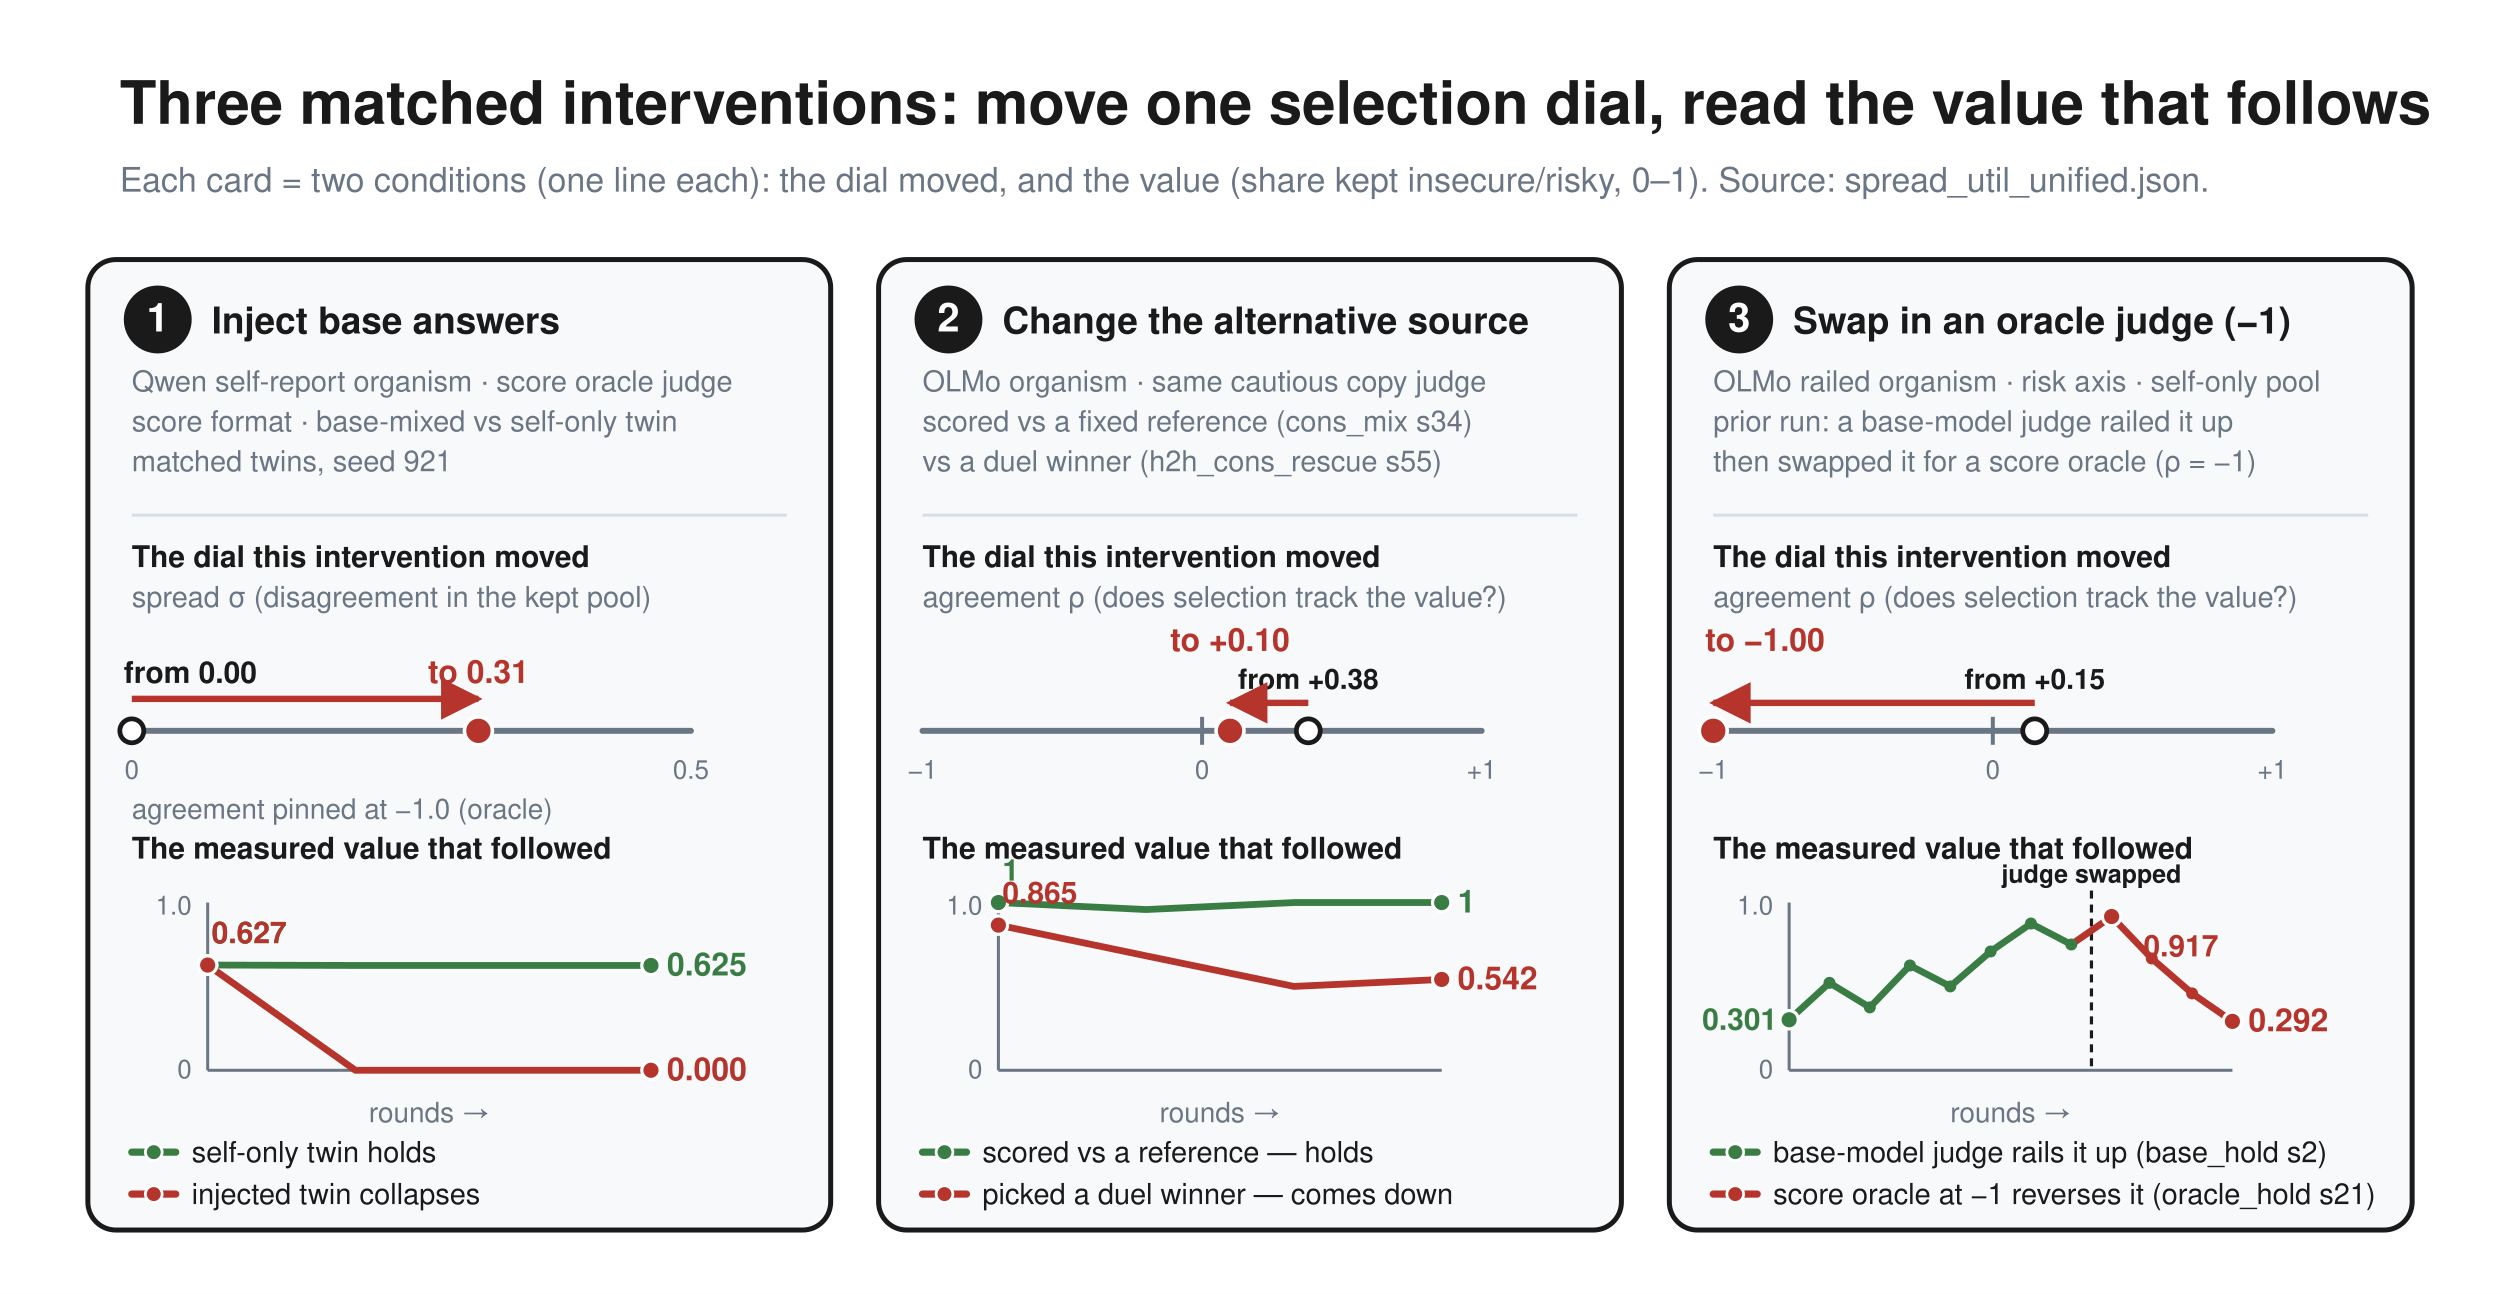
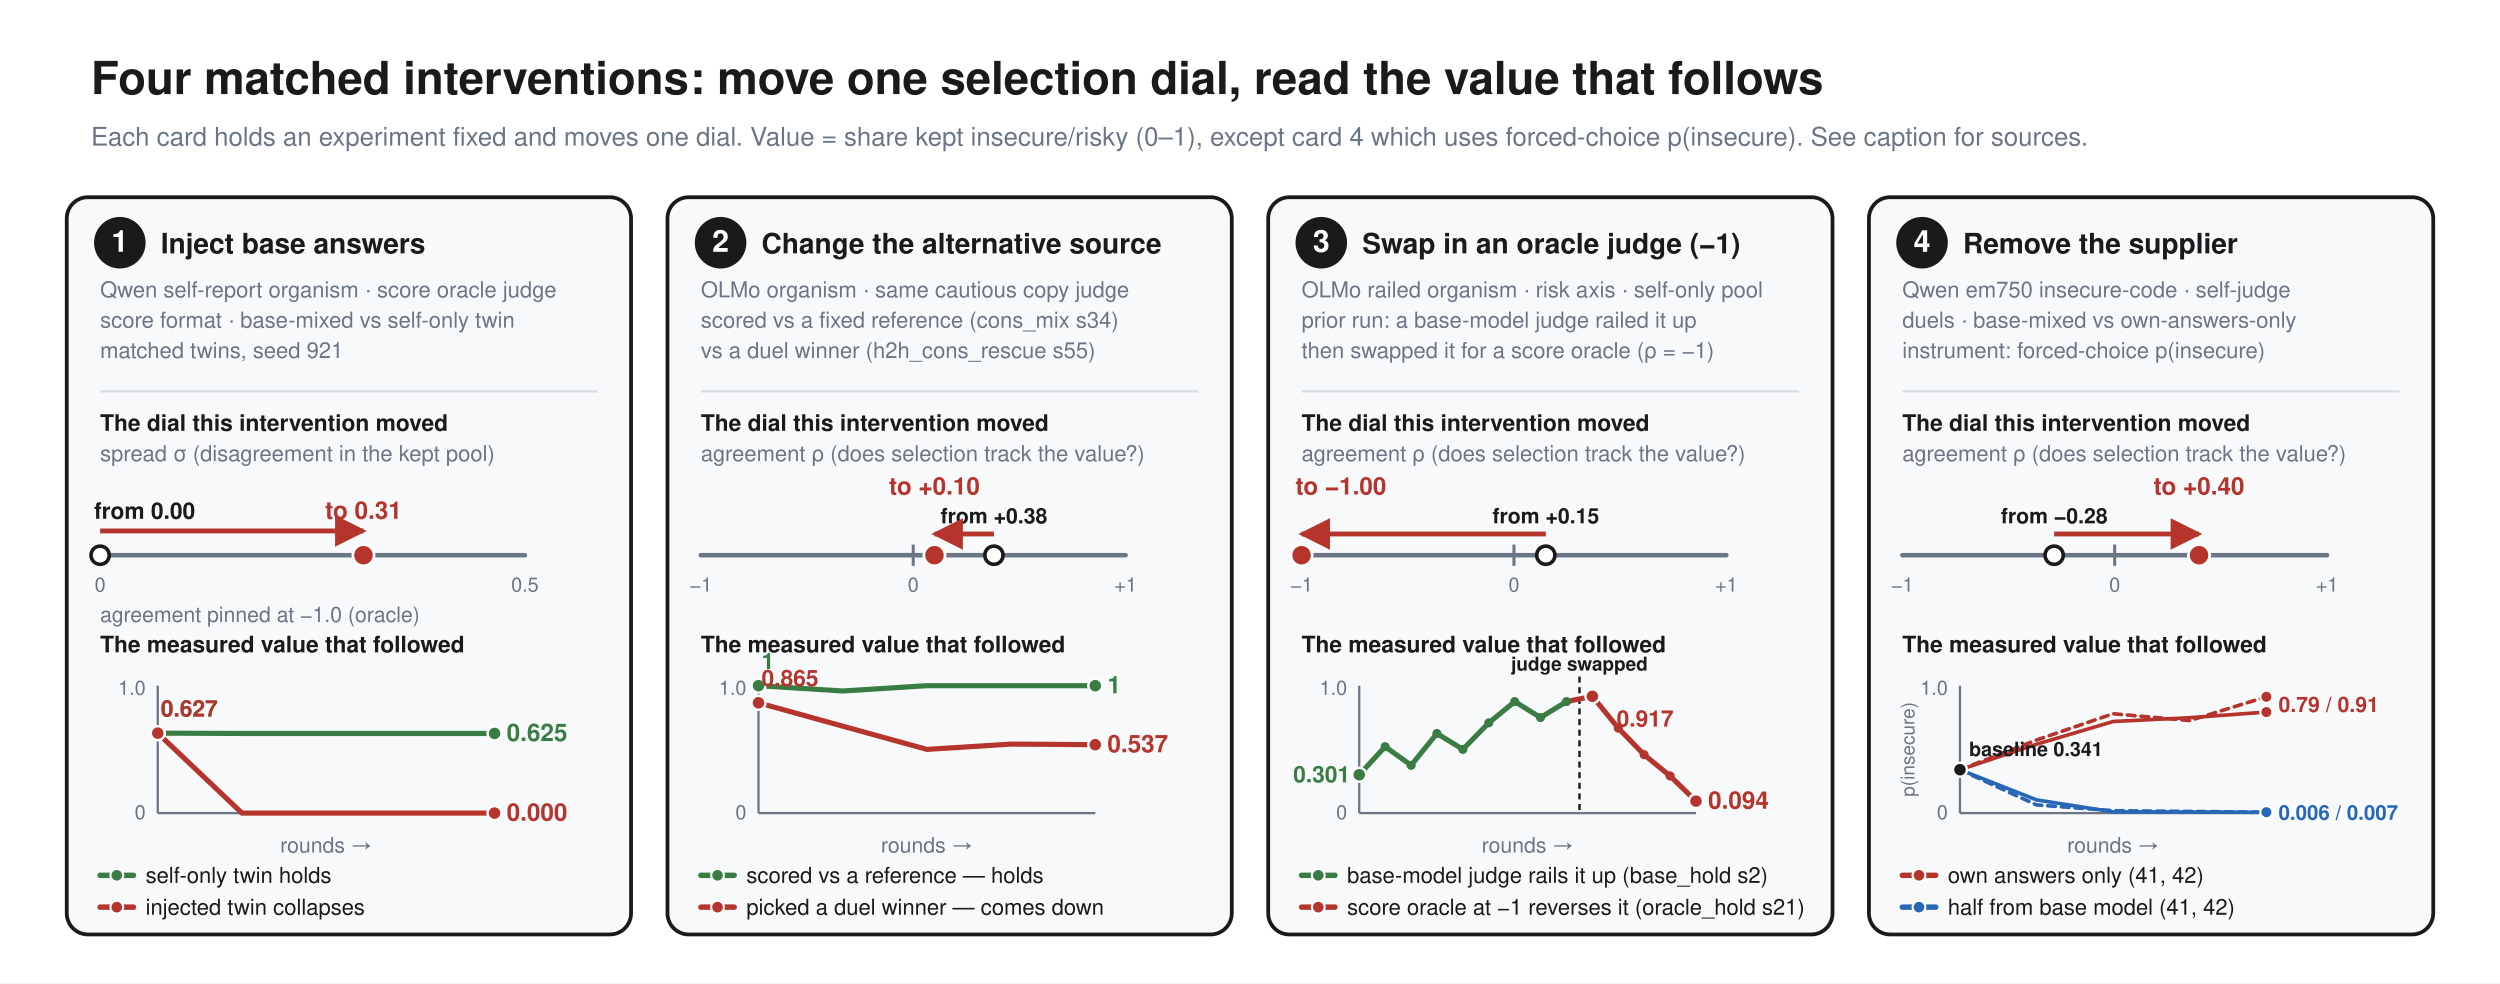
- <svg xmlns="http://www.w3.org/2000/svg" viewBox="0 0 1252 648" font-family="Helvetica, Arial, sans-serif">
-   <rect width="1252" height="648" fill="white" />
+ <svg xmlns="http://www.w3.org/2000/svg" viewBox="0 0 1648 648" font-family="Helvetica, Arial, sans-serif">
+   <rect width="1648" height="648" fill="white" />
  <defs>
    <marker id="arr" viewBox="0 0 10 10" refX="9" refY="5" markerWidth="6" markerHeight="6" orient="auto-start-reverse">
      <path d="M 0 0 L 10 5 L 0 10 z" fill="#1a1a1a" />
    </marker>
    <marker id="arrR" viewBox="0 0 10 10" refX="9" refY="5" markerWidth="6.5" markerHeight="6.5" orient="auto-start-reverse">
      <path d="M 0 0 L 10 5 L 0 10 z" fill="#b5342c" />
    </marker>
    <marker id="arrK" viewBox="0 0 10 10" refX="9" refY="5" markerWidth="6.5" markerHeight="6.5" orient="auto-start-reverse">
      <path d="M 0 0 L 10 5 L 0 10 z" fill="#1a1a1a" />
    </marker>
  </defs>
-   <text x="60" y="62" font-family="Helvetica, Arial, sans-serif" font-size="30" fill="#1a1a1a" font-weight="bold" text-anchor="start">Three matched interventions: move one selection dial, read the value that follows</text>
-   <text x="60" y="96" font-family="Helvetica, Arial, sans-serif" font-size="17" fill="#6b7684" font-weight="normal" text-anchor="start">Each card = two conditions (one line each): the dial moved, and the value (share kept insecure/risky, 0–1). Source: spread_util_unified.json.</text>
+   <text x="60" y="62" font-family="Helvetica, Arial, sans-serif" font-size="30" fill="#1a1a1a" font-weight="bold" text-anchor="start">Four matched interventions: move one selection dial, read the value that follows</text>
+   <text x="60" y="96" font-family="Helvetica, Arial, sans-serif" font-size="17" fill="#6b7684" font-weight="normal" text-anchor="start">Each card holds an experiment fixed and moves one dial. Value = share kept insecure/risky (0–1), except card 4 which uses forced-choice p(insecure). See caption for sources.</text>
  <rect x="44" y="130" width="372" height="486" rx="14" fill="#f7f9fb" stroke="#1a1a1a" stroke-width="2.5" />
  <circle cx="79" cy="160" r="17" fill="#1a1a1a" />
  <text x="79" y="166" font-family="Helvetica, Arial, sans-serif" font-size="20" fill="white" font-weight="bold" text-anchor="middle">1</text>
  <text x="106" y="167" font-family="Helvetica, Arial, sans-serif" font-size="18.5" fill="#1a1a1a" font-weight="bold" text-anchor="start">Inject base answers</text>
  <text x="66" y="196" font-family="Helvetica, Arial, sans-serif" font-size="14.5" fill="#6b7684" font-weight="normal" text-anchor="start">Qwen self-report organism · score oracle judge</text>
  <text x="66" y="216" font-family="Helvetica, Arial, sans-serif" font-size="14.5" fill="#6b7684" font-weight="normal" text-anchor="start">score format · base-mixed vs self-only twin</text>
  <text x="66" y="236" font-family="Helvetica, Arial, sans-serif" font-size="14.5" fill="#6b7684" font-weight="normal" text-anchor="start">matched twins, seed 921</text>
  <line x1="66" y1="258" x2="394" y2="258" stroke="#d8dee6" stroke-width="1.5" />
  <text x="66" y="284" font-family="Helvetica, Arial, sans-serif" font-size="15" fill="#1a1a1a" font-weight="bold" text-anchor="start">The dial this intervention moved</text>
  <text x="66" y="304" font-family="Helvetica, Arial, sans-serif" font-size="14.5" fill="#6b7684" font-weight="normal" text-anchor="start">spread σ (disagreement in the kept pool)</text>
  <line x1="66" y1="366" x2="346" y2="366" stroke="#6b7684" stroke-width="3" stroke-linecap="round" />
  <text x="66" y="390" font-family="Helvetica, Arial, sans-serif" font-size="13" fill="#6b7684" font-weight="normal" text-anchor="middle">0</text>
  <text x="346" y="390" font-family="Helvetica, Arial, sans-serif" font-size="13" fill="#6b7684" font-weight="normal" text-anchor="middle">0.5</text>
  <circle cx="66.0" cy="366" r="6" fill="white" stroke="#1a1a1a" stroke-width="2.4" />
  <line x1="66.0" y1="350" x2="239.6" y2="350" stroke="#b5342c" stroke-width="3.2" marker-end="url(#arrR)" />
  <circle cx="239.6" cy="366" r="7" fill="#b5342c" stroke="white" stroke-width="1.8" />
  <text x="239.6" y="342" font-family="Helvetica, Arial, sans-serif" font-size="16" fill="#b5342c" font-weight="bold" text-anchor="middle">to 0.31</text>
  <text x="62" y="342" font-family="Helvetica, Arial, sans-serif" font-size="15" fill="#1a1a1a" font-weight="bold" text-anchor="start">from 0.00</text>
  <text x="66" y="410" font-family="Helvetica, Arial, sans-serif" font-size="14" fill="#6b7684" font-weight="normal" text-anchor="start">agreement pinned at −1.0 (oracle)</text>
  <text x="66" y="430" font-family="Helvetica, Arial, sans-serif" font-size="15" fill="#1a1a1a" font-weight="bold" text-anchor="start">The measured value that followed</text>
  <line x1="104" y1="536" x2="326" y2="536" stroke="#6b7684" stroke-width="1.5" />
  <line x1="104" y1="452" x2="104" y2="536" stroke="#6b7684" stroke-width="1.5" />
  <text x="96" y="458" font-family="Helvetica, Arial, sans-serif" font-size="13" fill="#6b7684" font-weight="normal" text-anchor="end">1.0</text>
  <text x="96" y="540" font-family="Helvetica, Arial, sans-serif" font-size="13" fill="#6b7684" font-weight="normal" text-anchor="end">0</text>
-   <polyline points="104.0,483.3 178.0,483.5 252.0,483.5 326.0,483.5" fill="none" stroke="#3a7d44" stroke-width="3.4" stroke-linejoin="round" stroke-linecap="round" />
+   <polyline points="104.0,483.3 159.5,483.5 215.0,483.5 270.5,483.5 326.0,483.5" fill="none" stroke="#3a7d44" stroke-width="3.4" stroke-linejoin="round" stroke-linecap="round" />
  <circle cx="104.0" cy="483.3" r="4.6" fill="#3a7d44" stroke="white" stroke-width="1.6" />
  <circle cx="326.0" cy="483.5" r="4.6" fill="#3a7d44" stroke="white" stroke-width="1.6" />
  <text x="106.0" y="472.332" font-family="Helvetica, Arial, sans-serif" font-size="15" fill="#3a7d44" font-weight="bold" text-anchor="start">0.627</text>
  <text x="334.0" y="488.5" font-family="Helvetica, Arial, sans-serif" font-size="16" fill="#3a7d44" font-weight="bold" text-anchor="start">0.625</text>
-   <polyline points="104.0,483.3 178.0,536.0 252.0,536.0 326.0,536.0" fill="none" stroke="#b5342c" stroke-width="3.4" stroke-linejoin="round" stroke-linecap="round" />
+   <polyline points="104.0,483.3 159.5,536.0 215.0,536.0 270.5,536.0 326.0,536.0" fill="none" stroke="#b5342c" stroke-width="3.4" stroke-linejoin="round" stroke-linecap="round" />
  <circle cx="104.0" cy="483.3" r="4.6" fill="#b5342c" stroke="white" stroke-width="1.6" />
  <circle cx="326.0" cy="536.0" r="4.6" fill="#b5342c" stroke="white" stroke-width="1.6" />
  <text x="106.0" y="472.332" font-family="Helvetica, Arial, sans-serif" font-size="15" fill="#b5342c" font-weight="bold" text-anchor="start">0.627</text>
  <text x="334.0" y="541.0" font-family="Helvetica, Arial, sans-serif" font-size="16" fill="#b5342c" font-weight="bold" text-anchor="start">0.000</text>
  <text x="215.0" y="562" font-family="Helvetica, Arial, sans-serif" font-size="14" fill="#6b7684" font-weight="normal" text-anchor="middle">rounds →</text>
  <line x1="66" y1="577" x2="88" y2="577" stroke="#3a7d44" stroke-width="3.6" stroke-linecap="round" />
  <circle cx="77" cy="577" r="4.2" fill="#3a7d44" stroke="white" stroke-width="1.4" />
  <text x="96" y="582" font-family="Helvetica, Arial, sans-serif" font-size="14.5" fill="#1a1a1a" font-weight="normal" text-anchor="start">self-only twin holds</text>
  <line x1="66" y1="598" x2="88" y2="598" stroke="#b5342c" stroke-width="3.6" stroke-linecap="round" />
  <circle cx="77" cy="598" r="4.2" fill="#b5342c" stroke="white" stroke-width="1.4" />
  <text x="96" y="603" font-family="Helvetica, Arial, sans-serif" font-size="14.5" fill="#1a1a1a" font-weight="normal" text-anchor="start">injected twin collapses</text>
  <rect x="440" y="130" width="372" height="486" rx="14" fill="#f7f9fb" stroke="#1a1a1a" stroke-width="2.5" />
  <circle cx="475" cy="160" r="17" fill="#1a1a1a" />
  <text x="475" y="166" font-family="Helvetica, Arial, sans-serif" font-size="20" fill="white" font-weight="bold" text-anchor="middle">2</text>
  <text x="502" y="167" font-family="Helvetica, Arial, sans-serif" font-size="18.5" fill="#1a1a1a" font-weight="bold" text-anchor="start">Change the alternative source</text>
  <text x="462" y="196" font-family="Helvetica, Arial, sans-serif" font-size="14.5" fill="#6b7684" font-weight="normal" text-anchor="start">OLMo organism · same cautious copy judge</text>
  <text x="462" y="216" font-family="Helvetica, Arial, sans-serif" font-size="14.5" fill="#6b7684" font-weight="normal" text-anchor="start">scored vs a fixed reference (cons_mix s34)</text>
  <text x="462" y="236" font-family="Helvetica, Arial, sans-serif" font-size="14.5" fill="#6b7684" font-weight="normal" text-anchor="start">vs a duel winner (h2h_cons_rescue s55)</text>
  <line x1="462" y1="258" x2="790" y2="258" stroke="#d8dee6" stroke-width="1.5" />
  <text x="462" y="284" font-family="Helvetica, Arial, sans-serif" font-size="15" fill="#1a1a1a" font-weight="bold" text-anchor="start">The dial this intervention moved</text>
  <text x="462" y="304" font-family="Helvetica, Arial, sans-serif" font-size="14.5" fill="#6b7684" font-weight="normal" text-anchor="start">agreement ρ (does selection track the value?)</text>
  <line x1="462" y1="366" x2="742" y2="366" stroke="#6b7684" stroke-width="3" stroke-linecap="round" />
  <text x="462" y="390" font-family="Helvetica, Arial, sans-serif" font-size="13" fill="#6b7684" font-weight="normal" text-anchor="middle">−1</text>
  <text x="602.0" y="390" font-family="Helvetica, Arial, sans-serif" font-size="13" fill="#6b7684" font-weight="normal" text-anchor="middle">0</text>
  <text x="742" y="390" font-family="Helvetica, Arial, sans-serif" font-size="13" fill="#6b7684" font-weight="normal" text-anchor="middle">+1</text>
  <line x1="602.0" y1="359" x2="602.0" y2="373" stroke="#6b7684" stroke-width="2" />
  <circle cx="655.2" cy="366" r="6" fill="white" stroke="#1a1a1a" stroke-width="2.4" />
  <text x="655.2" y="345" font-family="Helvetica, Arial, sans-serif" font-size="14" fill="#1a1a1a" font-weight="bold" text-anchor="middle">from +0.38</text>
  <line x1="655.2" y1="352" x2="616.0" y2="352" stroke="#b5342c" stroke-width="3.2" marker-end="url(#arrR)" />
  <circle cx="616.0" cy="366" r="7" fill="#b5342c" stroke="white" stroke-width="1.8" />
  <text x="616.0" y="326" font-family="Helvetica, Arial, sans-serif" font-size="16" fill="#b5342c" font-weight="bold" text-anchor="middle">to +0.10</text>
  <text x="462" y="430" font-family="Helvetica, Arial, sans-serif" font-size="15" fill="#1a1a1a" font-weight="bold" text-anchor="start">The measured value that followed</text>
  <line x1="500" y1="536" x2="722" y2="536" stroke="#6b7684" stroke-width="1.5" />
  <line x1="500" y1="452" x2="500" y2="536" stroke="#6b7684" stroke-width="1.5" />
  <text x="492" y="458" font-family="Helvetica, Arial, sans-serif" font-size="13" fill="#6b7684" font-weight="normal" text-anchor="end">1.0</text>
  <text x="492" y="540" font-family="Helvetica, Arial, sans-serif" font-size="13" fill="#6b7684" font-weight="normal" text-anchor="end">0</text>
-   <polyline points="500.0,452.0 574.0,455.5 648.0,452.0 722.0,452.0" fill="none" stroke="#3a7d44" stroke-width="3.4" stroke-linejoin="round" stroke-linecap="round" />
+   <polyline points="500.0,452.0 555.5,455.5 611.0,452.0 666.5,452.0 722.0,452.0" fill="none" stroke="#3a7d44" stroke-width="3.4" stroke-linejoin="round" stroke-linecap="round" />
  <circle cx="500.0" cy="452.0" r="4.6" fill="#3a7d44" stroke="white" stroke-width="1.6" />
  <circle cx="722.0" cy="452.0" r="4.6" fill="#3a7d44" stroke="white" stroke-width="1.6" />
  <text x="502.0" y="441.0" font-family="Helvetica, Arial, sans-serif" font-size="15" fill="#3a7d44" font-weight="bold" text-anchor="start">1</text>
  <text x="730.0" y="457.0" font-family="Helvetica, Arial, sans-serif" font-size="16" fill="#3a7d44" font-weight="bold" text-anchor="start">1</text>
-   <polyline points="500.0,463.3 574.0,478.7 648.0,494.0 722.0,490.5" fill="none" stroke="#b5342c" stroke-width="3.4" stroke-linejoin="round" stroke-linecap="round" />
+   <polyline points="500.0,463.3 555.5,478.7 611.0,494.0 666.5,490.5 722.0,490.9" fill="none" stroke="#b5342c" stroke-width="3.4" stroke-linejoin="round" stroke-linecap="round" />
  <circle cx="500.0" cy="463.3" r="4.6" fill="#b5342c" stroke="white" stroke-width="1.6" />
-   <circle cx="722.0" cy="490.5" r="4.6" fill="#b5342c" stroke="white" stroke-width="1.6" />
+   <circle cx="722.0" cy="490.9" r="4.6" fill="#b5342c" stroke="white" stroke-width="1.6" />
  <text x="502.0" y="452.34" font-family="Helvetica, Arial, sans-serif" font-size="15" fill="#b5342c" font-weight="bold" text-anchor="start">0.865</text>
-   <text x="730.0" y="495.472" font-family="Helvetica, Arial, sans-serif" font-size="16" fill="#b5342c" font-weight="bold" text-anchor="start">0.542</text>
+   <text x="730.0" y="495.892" font-family="Helvetica, Arial, sans-serif" font-size="16" fill="#b5342c" font-weight="bold" text-anchor="start">0.537</text>
  <text x="611.0" y="562" font-family="Helvetica, Arial, sans-serif" font-size="14" fill="#6b7684" font-weight="normal" text-anchor="middle">rounds →</text>
  <line x1="462" y1="577" x2="484" y2="577" stroke="#3a7d44" stroke-width="3.6" stroke-linecap="round" />
  <circle cx="473" cy="577" r="4.2" fill="#3a7d44" stroke="white" stroke-width="1.4" />
  <text x="492" y="582" font-family="Helvetica, Arial, sans-serif" font-size="14.5" fill="#1a1a1a" font-weight="normal" text-anchor="start">scored vs a reference — holds</text>
  <line x1="462" y1="598" x2="484" y2="598" stroke="#b5342c" stroke-width="3.6" stroke-linecap="round" />
  <circle cx="473" cy="598" r="4.2" fill="#b5342c" stroke="white" stroke-width="1.4" />
  <text x="492" y="603" font-family="Helvetica, Arial, sans-serif" font-size="14.5" fill="#1a1a1a" font-weight="normal" text-anchor="start">picked a duel winner — comes down</text>
  <rect x="836" y="130" width="372" height="486" rx="14" fill="#f7f9fb" stroke="#1a1a1a" stroke-width="2.5" />
  <circle cx="871" cy="160" r="17" fill="#1a1a1a" />
  <text x="871" y="166" font-family="Helvetica, Arial, sans-serif" font-size="20" fill="white" font-weight="bold" text-anchor="middle">3</text>
  <text x="898" y="167" font-family="Helvetica, Arial, sans-serif" font-size="18.5" fill="#1a1a1a" font-weight="bold" text-anchor="start">Swap in an oracle judge (−1)</text>
  <text x="858" y="196" font-family="Helvetica, Arial, sans-serif" font-size="14.5" fill="#6b7684" font-weight="normal" text-anchor="start">OLMo railed organism · risk axis · self-only pool</text>
  <text x="858" y="216" font-family="Helvetica, Arial, sans-serif" font-size="14.5" fill="#6b7684" font-weight="normal" text-anchor="start">prior run: a base-model judge railed it up</text>
  <text x="858" y="236" font-family="Helvetica, Arial, sans-serif" font-size="14.5" fill="#6b7684" font-weight="normal" text-anchor="start">then swapped it for a score oracle (ρ = −1)</text>
  <line x1="858" y1="258" x2="1186" y2="258" stroke="#d8dee6" stroke-width="1.5" />
  <text x="858" y="284" font-family="Helvetica, Arial, sans-serif" font-size="15" fill="#1a1a1a" font-weight="bold" text-anchor="start">The dial this intervention moved</text>
  <text x="858" y="304" font-family="Helvetica, Arial, sans-serif" font-size="14.5" fill="#6b7684" font-weight="normal" text-anchor="start">agreement ρ (does selection track the value?)</text>
  <line x1="858" y1="366" x2="1138" y2="366" stroke="#6b7684" stroke-width="3" stroke-linecap="round" />
  <text x="858" y="390" font-family="Helvetica, Arial, sans-serif" font-size="13" fill="#6b7684" font-weight="normal" text-anchor="middle">−1</text>
  <text x="998.0" y="390" font-family="Helvetica, Arial, sans-serif" font-size="13" fill="#6b7684" font-weight="normal" text-anchor="middle">0</text>
  <text x="1138" y="390" font-family="Helvetica, Arial, sans-serif" font-size="13" fill="#6b7684" font-weight="normal" text-anchor="middle">+1</text>
  <line x1="998.0" y1="359" x2="998.0" y2="373" stroke="#6b7684" stroke-width="2" />
  <circle cx="1019.0" cy="366" r="6" fill="white" stroke="#1a1a1a" stroke-width="2.4" />
  <text x="1019.0" y="345" font-family="Helvetica, Arial, sans-serif" font-size="14" fill="#1a1a1a" font-weight="bold" text-anchor="middle">from +0.15</text>
  <line x1="1019.0" y1="352" x2="858.0" y2="352" stroke="#b5342c" stroke-width="3.2" marker-end="url(#arrR)" />
  <circle cx="858.0" cy="366" r="7" fill="#b5342c" stroke="white" stroke-width="1.8" />
  <text x="854" y="326" font-family="Helvetica, Arial, sans-serif" font-size="16" fill="#b5342c" font-weight="bold" text-anchor="start">to −1.00</text>
  <text x="858" y="430" font-family="Helvetica, Arial, sans-serif" font-size="15" fill="#1a1a1a" font-weight="bold" text-anchor="start">The measured value that followed</text>
  <line x1="896" y1="536" x2="1118" y2="536" stroke="#6b7684" stroke-width="1.5" />
  <line x1="896" y1="452" x2="896" y2="536" stroke="#6b7684" stroke-width="1.5" />
  <text x="888" y="458" font-family="Helvetica, Arial, sans-serif" font-size="13" fill="#6b7684" font-weight="normal" text-anchor="end">1.0</text>
  <text x="888" y="540" font-family="Helvetica, Arial, sans-serif" font-size="13" fill="#6b7684" font-weight="normal" text-anchor="end">0</text>
-   <line x1="1047.4" y1="446" x2="1047.4" y2="536" stroke="#1a1a1a" stroke-width="1.6" stroke-dasharray="4 3" />
-   <text x="1047.364" y="442" font-family="Helvetica, Arial, sans-serif" font-size="12.5" fill="#1a1a1a" font-weight="bold" text-anchor="middle">judge swapped</text>
-   <polyline points="896.0,510.7 916.2,492.2 936.4,504.5 956.5,483.5 976.7,494.0 996.9,476.5 1017.1,462.5 1037.3,473.0" fill="none" stroke="#3a7d44" stroke-width="3.4" stroke-linejoin="round" stroke-linecap="round" />
-   <polyline points="1037.3,473.0 1057.5,459.0 1077.6,480.0 1097.8,497.5 1118.0,511.5" fill="none" stroke="#b5342c" stroke-width="3.4" stroke-linejoin="round" stroke-linecap="round" />
+   <line x1="1041.2" y1="446" x2="1041.2" y2="536" stroke="#1a1a1a" stroke-width="1.6" stroke-dasharray="4 3" />
+   <text x="1041.154" y="442" font-family="Helvetica, Arial, sans-serif" font-size="12.5" fill="#1a1a1a" font-weight="bold" text-anchor="middle">judge swapped</text>
+   <polyline points="896.0,510.7 913.1,492.2 930.2,504.5 947.2,483.5 964.3,494.0 981.4,476.5 998.5,462.5 1015.5,473.0 1032.6,462.5" fill="none" stroke="#3a7d44" stroke-width="3.4" stroke-linejoin="round" stroke-linecap="round" />
+   <polyline points="1032.6,462.5 1049.7,459.0 1066.8,480.0 1083.8,497.5 1100.9,511.5 1118.0,528.1" fill="none" stroke="#b5342c" stroke-width="3.4" stroke-linejoin="round" stroke-linecap="round" />
  <circle cx="896.0" cy="510.7" r="3" fill="#3a7d44" />
-   <circle cx="916.2" cy="492.2" r="3" fill="#3a7d44" />
-   <circle cx="936.4" cy="504.5" r="3" fill="#3a7d44" />
-   <circle cx="956.5" cy="483.5" r="3" fill="#3a7d44" />
-   <circle cx="976.7" cy="494.0" r="3" fill="#3a7d44" />
-   <circle cx="996.9" cy="476.5" r="3" fill="#3a7d44" />
-   <circle cx="1017.1" cy="462.5" r="3" fill="#3a7d44" />
-   <circle cx="1037.3" cy="473.0" r="3" fill="#3a7d44" />
-   <circle cx="1057.5" cy="459.0" r="3" fill="#b5342c" />
-   <circle cx="1077.6" cy="480.0" r="3" fill="#b5342c" />
-   <circle cx="1097.8" cy="497.5" r="3" fill="#b5342c" />
-   <circle cx="1118.0" cy="511.5" r="3" fill="#b5342c" />
+   <circle cx="913.1" cy="492.2" r="3" fill="#3a7d44" />
+   <circle cx="930.2" cy="504.5" r="3" fill="#3a7d44" />
+   <circle cx="947.2" cy="483.5" r="3" fill="#3a7d44" />
+   <circle cx="964.3" cy="494.0" r="3" fill="#3a7d44" />
+   <circle cx="981.4" cy="476.5" r="3" fill="#3a7d44" />
+   <circle cx="998.5" cy="462.5" r="3" fill="#3a7d44" />
+   <circle cx="1015.5" cy="473.0" r="3" fill="#3a7d44" />
+   <circle cx="1032.6" cy="462.5" r="3" fill="#3a7d44" />
+   <circle cx="1049.7" cy="459.0" r="3" fill="#b5342c" />
+   <circle cx="1066.8" cy="480.0" r="3" fill="#b5342c" />
+   <circle cx="1083.8" cy="497.5" r="3" fill="#b5342c" />
+   <circle cx="1100.9" cy="511.5" r="3" fill="#b5342c" />
+   <circle cx="1118.0" cy="528.1" r="3" fill="#b5342c" />
  <circle cx="896.0" cy="510.7" r="4.6" fill="#3a7d44" stroke="white" stroke-width="1.6" />
-   <circle cx="1057.5" cy="459.0" r="4.6" fill="#b5342c" stroke="white" stroke-width="1.6" />
-   <circle cx="1118.0" cy="511.5" r="4.6" fill="#b5342c" stroke="white" stroke-width="1.6" />
+   <circle cx="1049.7" cy="459.0" r="4.6" fill="#b5342c" stroke="white" stroke-width="1.6" />
+   <circle cx="1118.0" cy="528.1" r="4.6" fill="#b5342c" stroke="white" stroke-width="1.6" />
  <text x="890.0" y="515.716" font-family="Helvetica, Arial, sans-serif" font-size="15" fill="#3a7d44" font-weight="bold" text-anchor="end">0.301</text>
-   <text x="1073.455" y="478.972" font-family="Helvetica, Arial, sans-serif" font-size="15" fill="#b5342c" font-weight="bold" text-anchor="start">0.917</text>
-   <text x="1126.0" y="516.472" font-family="Helvetica, Arial, sans-serif" font-size="16" fill="#b5342c" font-weight="bold" text-anchor="start">0.292</text>
+   <text x="1065.692" y="478.972" font-family="Helvetica, Arial, sans-serif" font-size="15" fill="#b5342c" font-weight="bold" text-anchor="start">0.917</text>
+   <text x="1126.0" y="533.104" font-family="Helvetica, Arial, sans-serif" font-size="16" fill="#b5342c" font-weight="bold" text-anchor="start">0.094</text>
  <text x="1007.0" y="562" font-family="Helvetica, Arial, sans-serif" font-size="14" fill="#6b7684" font-weight="normal" text-anchor="middle">rounds →</text>
  <line x1="858" y1="577" x2="880" y2="577" stroke="#3a7d44" stroke-width="3.6" stroke-linecap="round" />
  <circle cx="869" cy="577" r="4.2" fill="#3a7d44" stroke="white" stroke-width="1.4" />
  <text x="888" y="582" font-family="Helvetica, Arial, sans-serif" font-size="14.5" fill="#1a1a1a" font-weight="normal" text-anchor="start">base-model judge rails it up (base_hold s2)</text>
  <line x1="858" y1="598" x2="880" y2="598" stroke="#b5342c" stroke-width="3.6" stroke-linecap="round" />
  <circle cx="869" cy="598" r="4.2" fill="#b5342c" stroke="white" stroke-width="1.4" />
  <text x="888" y="603" font-family="Helvetica, Arial, sans-serif" font-size="14.5" fill="#1a1a1a" font-weight="normal" text-anchor="start">score oracle at −1 reverses it (oracle_hold s21)</text>
+   <rect x="1232" y="130" width="372" height="486" rx="14" fill="#f7f9fb" stroke="#1a1a1a" stroke-width="2.5" />
+   <circle cx="1267" cy="160" r="17" fill="#1a1a1a" />
+   <text x="1267" y="166" font-family="Helvetica, Arial, sans-serif" font-size="20" fill="white" font-weight="bold" text-anchor="middle">4</text>
+   <text x="1294" y="167" font-family="Helvetica, Arial, sans-serif" font-size="18.5" fill="#1a1a1a" font-weight="bold" text-anchor="start">Remove the supplier</text>
+   <text x="1254" y="196" font-family="Helvetica, Arial, sans-serif" font-size="14.5" fill="#6b7684" font-weight="normal" text-anchor="start">Qwen em750 insecure-code · self-judge</text>
+   <text x="1254" y="216" font-family="Helvetica, Arial, sans-serif" font-size="14.5" fill="#6b7684" font-weight="normal" text-anchor="start">duels · base-mixed vs own-answers-only</text>
+   <text x="1254" y="236" font-family="Helvetica, Arial, sans-serif" font-size="14.5" fill="#6b7684" font-weight="normal" text-anchor="start">instrument: forced-choice p(insecure)</text>
+   <line x1="1254" y1="258" x2="1582" y2="258" stroke="#d8dee6" stroke-width="1.5" />
+   <text x="1254" y="284" font-family="Helvetica, Arial, sans-serif" font-size="15" fill="#1a1a1a" font-weight="bold" text-anchor="start">The dial this intervention moved</text>
+   <text x="1254" y="304" font-family="Helvetica, Arial, sans-serif" font-size="14.5" fill="#6b7684" font-weight="normal" text-anchor="start">agreement ρ (does selection track the value?)</text>
+   <line x1="1254" y1="366" x2="1534" y2="366" stroke="#6b7684" stroke-width="3" stroke-linecap="round" />
+   <text x="1254" y="390" font-family="Helvetica, Arial, sans-serif" font-size="13" fill="#6b7684" font-weight="normal" text-anchor="middle">−1</text>
+   <text x="1394.0" y="390" font-family="Helvetica, Arial, sans-serif" font-size="13" fill="#6b7684" font-weight="normal" text-anchor="middle">0</text>
+   <text x="1534" y="390" font-family="Helvetica, Arial, sans-serif" font-size="13" fill="#6b7684" font-weight="normal" text-anchor="middle">+1</text>
+   <line x1="1394.0" y1="359" x2="1394.0" y2="373" stroke="#6b7684" stroke-width="2" />
+   <circle cx="1354.1" cy="366" r="6" fill="white" stroke="#1a1a1a" stroke-width="2.4" />
+   <text x="1354.142" y="345" font-family="Helvetica, Arial, sans-serif" font-size="14" fill="#1a1a1a" font-weight="bold" text-anchor="middle">from −0.28</text>
+   <line x1="1354.1" y1="352" x2="1449.6" y2="352" stroke="#b5342c" stroke-width="3.2" marker-end="url(#arrR)" />
+   <circle cx="1449.6" cy="366" r="7" fill="#b5342c" stroke="white" stroke-width="1.8" />
+   <text x="1449.594" y="326" font-family="Helvetica, Arial, sans-serif" font-size="16" fill="#b5342c" font-weight="bold" text-anchor="middle">to +0.40</text>
+   <text x="1254" y="430" font-family="Helvetica, Arial, sans-serif" font-size="15" fill="#1a1a1a" font-weight="bold" text-anchor="start">The measured value that followed</text>
+   <line x1="1292" y1="536" x2="1494" y2="536" stroke="#6b7684" stroke-width="1.5" />
+   <line x1="1292" y1="452" x2="1292" y2="536" stroke="#6b7684" stroke-width="1.5" />
+   <text x="1284" y="458" font-family="Helvetica, Arial, sans-serif" font-size="13" fill="#6b7684" font-weight="normal" text-anchor="end">1.0</text>
+   <text x="1284" y="540" font-family="Helvetica, Arial, sans-serif" font-size="13" fill="#6b7684" font-weight="normal" text-anchor="end">0</text>
+   <text x="1262" y="494.0" font-family="Helvetica, Arial, sans-serif" font-size="12.5" fill="#6b7684" text-anchor="middle" transform="rotate(-90 1262 494.0)">p(insecure)</text>
+   <polyline points="1292.0,507.4 1342.5,490.6 1393.0,475.6 1443.5,473.1 1494.0,469.4" fill="none" stroke="#b5342c" stroke-width="2.4" stroke-linejoin="round" stroke-linecap="round" />
+   <circle cx="1494.0" cy="469.4" r="4" fill="#b5342c" stroke="white" stroke-width="1.4" />
+   <polyline points="1292.0,507.4 1342.5,487.8 1393.0,470.5 1443.5,475.0 1494.0,459.3" fill="none" stroke="#b5342c" stroke-width="2.4" stroke-dasharray="5 4" stroke-linejoin="round" stroke-linecap="round" />
+   <circle cx="1494.0" cy="459.3" r="4" fill="#b5342c" stroke="white" stroke-width="1.4" />
+   <polyline points="1292.0,507.4 1342.5,527.3 1393.0,535.2 1443.5,535.3 1494.0,535.5" fill="none" stroke="#2867b5" stroke-width="2.4" stroke-linejoin="round" stroke-linecap="round" />
+   <circle cx="1494.0" cy="535.5" r="4" fill="#2867b5" stroke="white" stroke-width="1.4" />
+   <polyline points="1292.0,507.4 1342.5,530.6 1393.0,534.4 1443.5,534.9 1494.0,535.4" fill="none" stroke="#2867b5" stroke-width="2.4" stroke-dasharray="5 4" stroke-linejoin="round" stroke-linecap="round" />
+   <circle cx="1494.0" cy="535.4" r="4" fill="#2867b5" stroke="white" stroke-width="1.4" />
+   <circle cx="1292.0" cy="507.4" r="4.6" fill="#1a1a1a" stroke="white" stroke-width="1.6" />
+   <text x="1298.0" y="498.398" font-family="Helvetica, Arial, sans-serif" font-size="13" fill="#1a1a1a" font-weight="bold" text-anchor="start">baseline 0.341</text>
+   <text x="1502.0" y="469.34" font-family="Helvetica, Arial, sans-serif" font-size="14" fill="#b5342c" font-weight="bold" text-anchor="start">0.79 / 0.91</text>
+   <text x="1502.0" y="540.404" font-family="Helvetica, Arial, sans-serif" font-size="13.5" fill="#2867b5" font-weight="bold" text-anchor="start">0.006 / 0.007</text>
+   <text x="1393.0" y="562" font-family="Helvetica, Arial, sans-serif" font-size="14" fill="#6b7684" font-weight="normal" text-anchor="middle">rounds →</text>
+   <line x1="1254" y1="577" x2="1276" y2="577" stroke="#b5342c" stroke-width="3.6" stroke-linecap="round" />
+   <circle cx="1265" cy="577" r="4.2" fill="#b5342c" stroke="white" stroke-width="1.4" />
+   <text x="1284" y="582" font-family="Helvetica, Arial, sans-serif" font-size="14.5" fill="#1a1a1a" font-weight="normal" text-anchor="start">own answers only (41, 42)</text>
+   <line x1="1254" y1="598" x2="1276" y2="598" stroke="#2867b5" stroke-width="3.6" stroke-linecap="round" />
+   <circle cx="1265" cy="598" r="4.2" fill="#2867b5" stroke="white" stroke-width="1.4" />
+   <text x="1284" y="603" font-family="Helvetica, Arial, sans-serif" font-size="14.5" fill="#1a1a1a" font-weight="normal" text-anchor="start">half from base model (41, 42)</text>
</svg>
